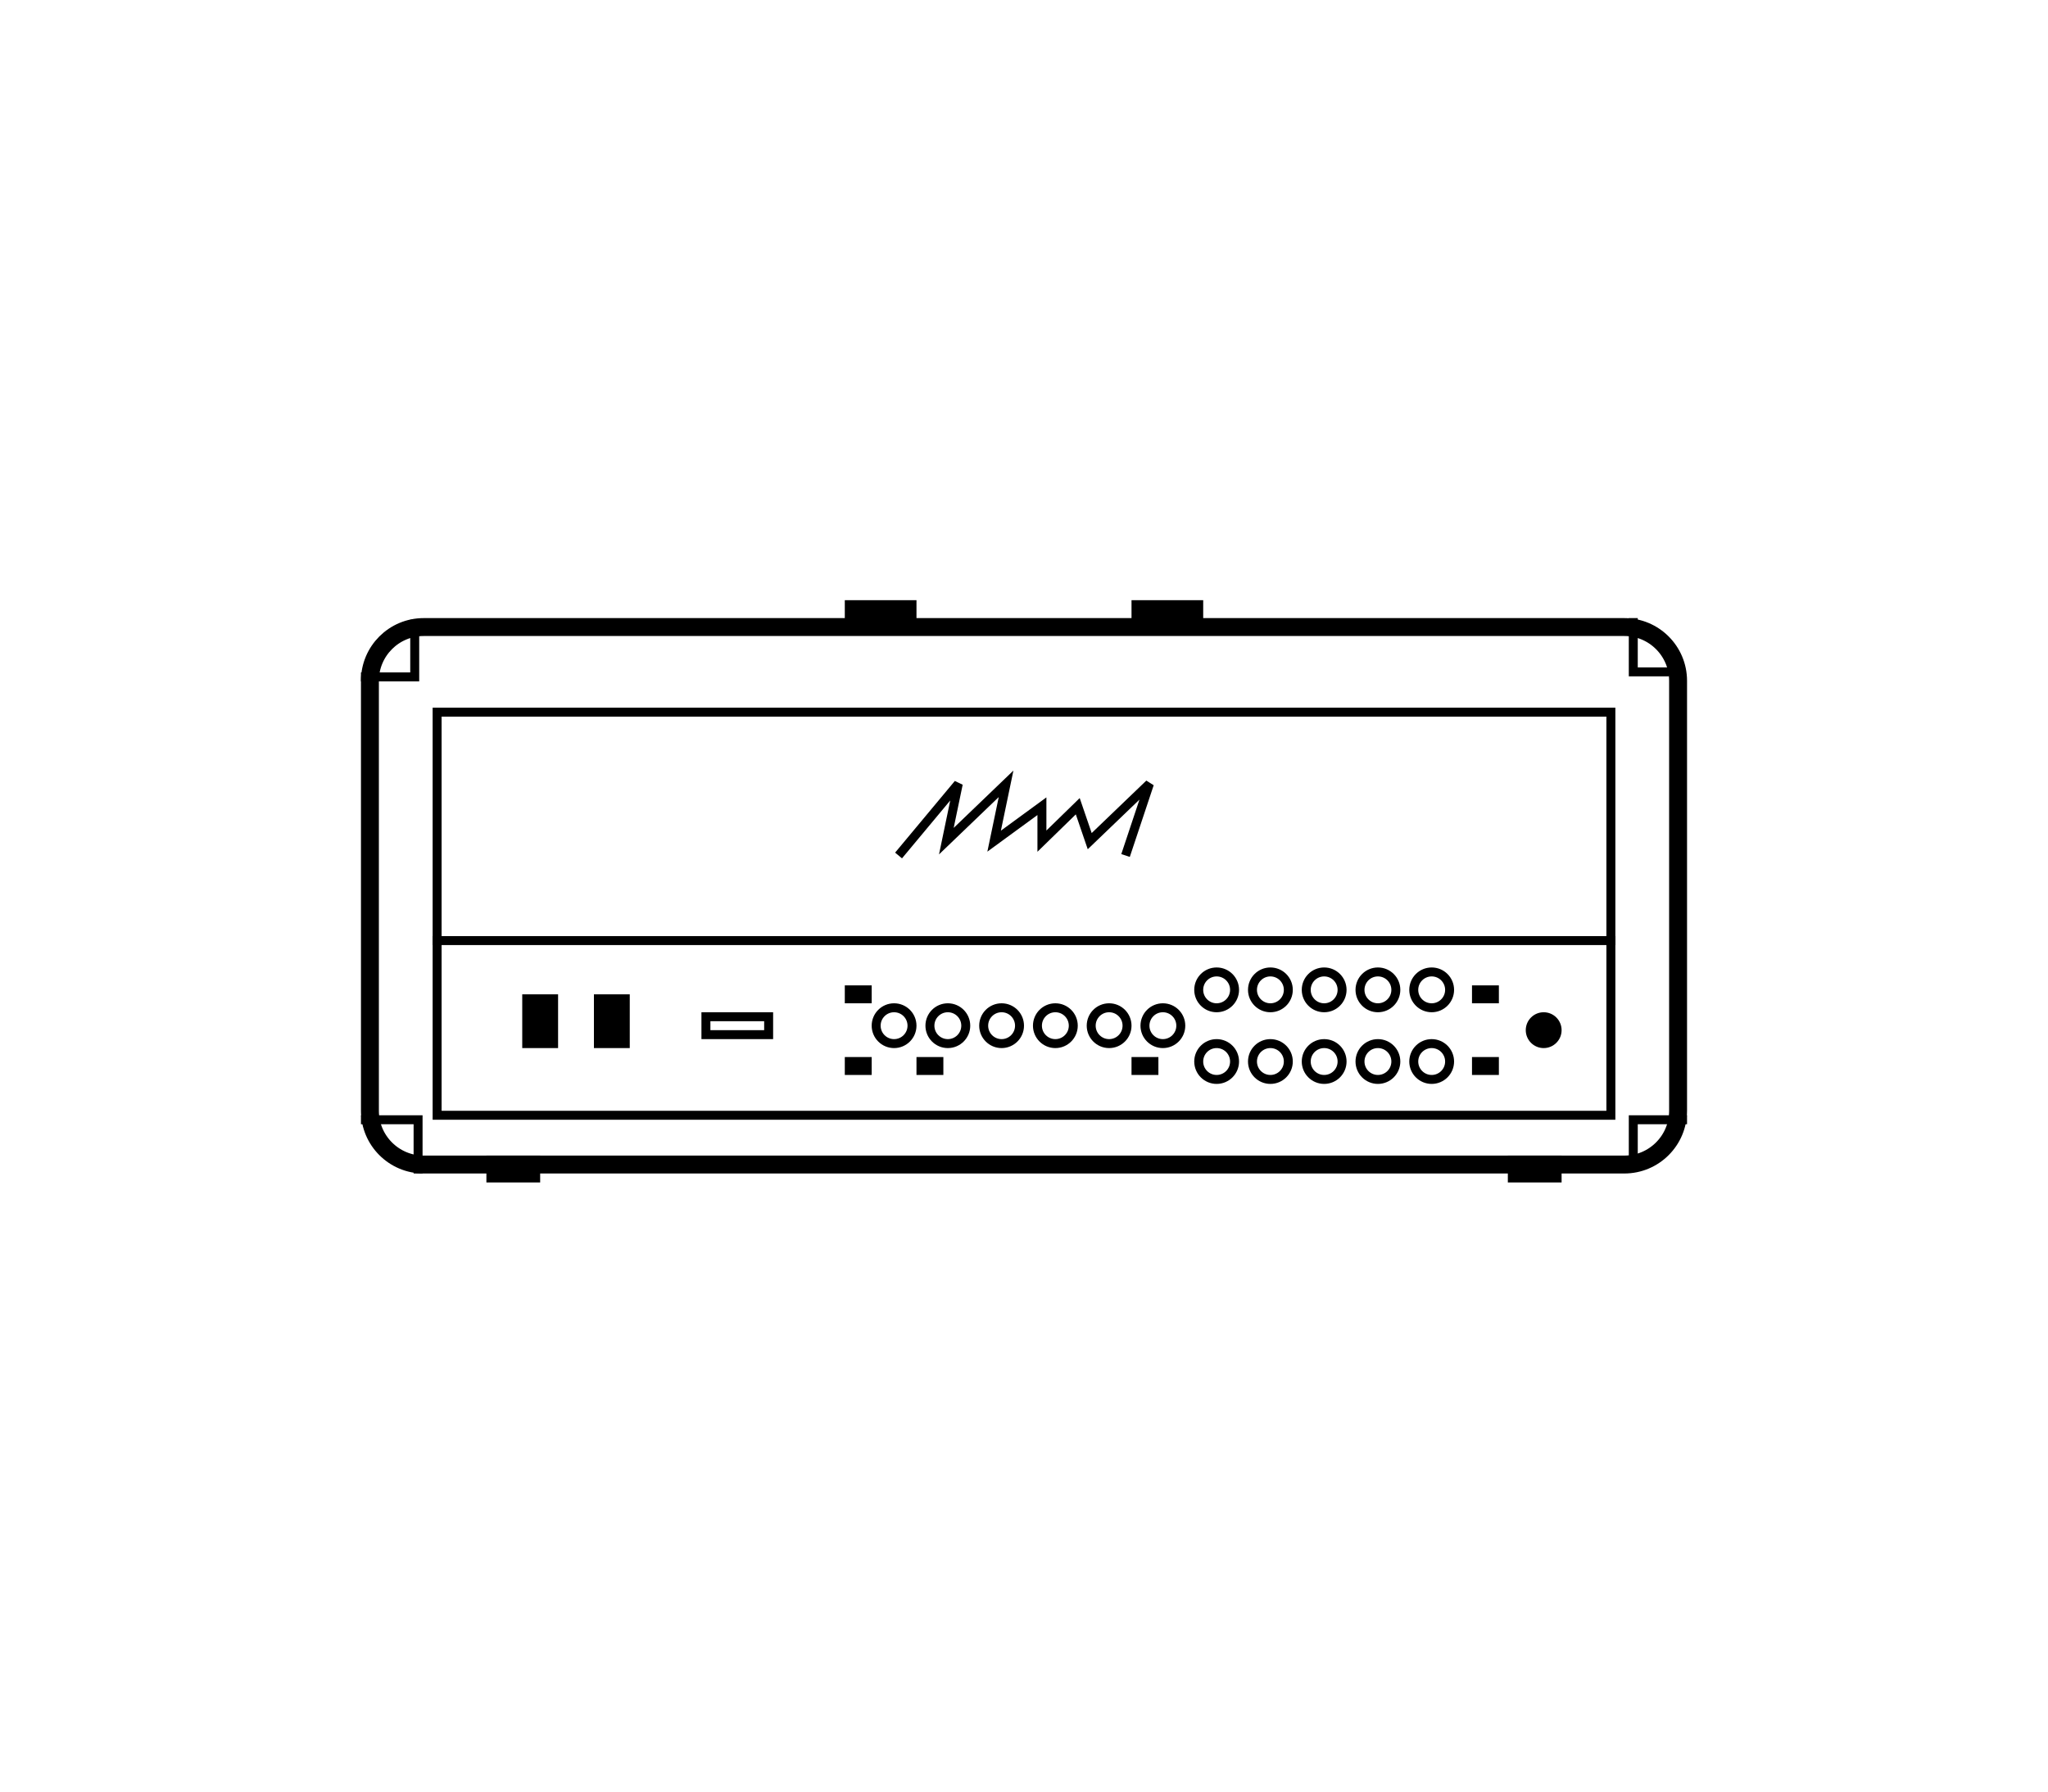
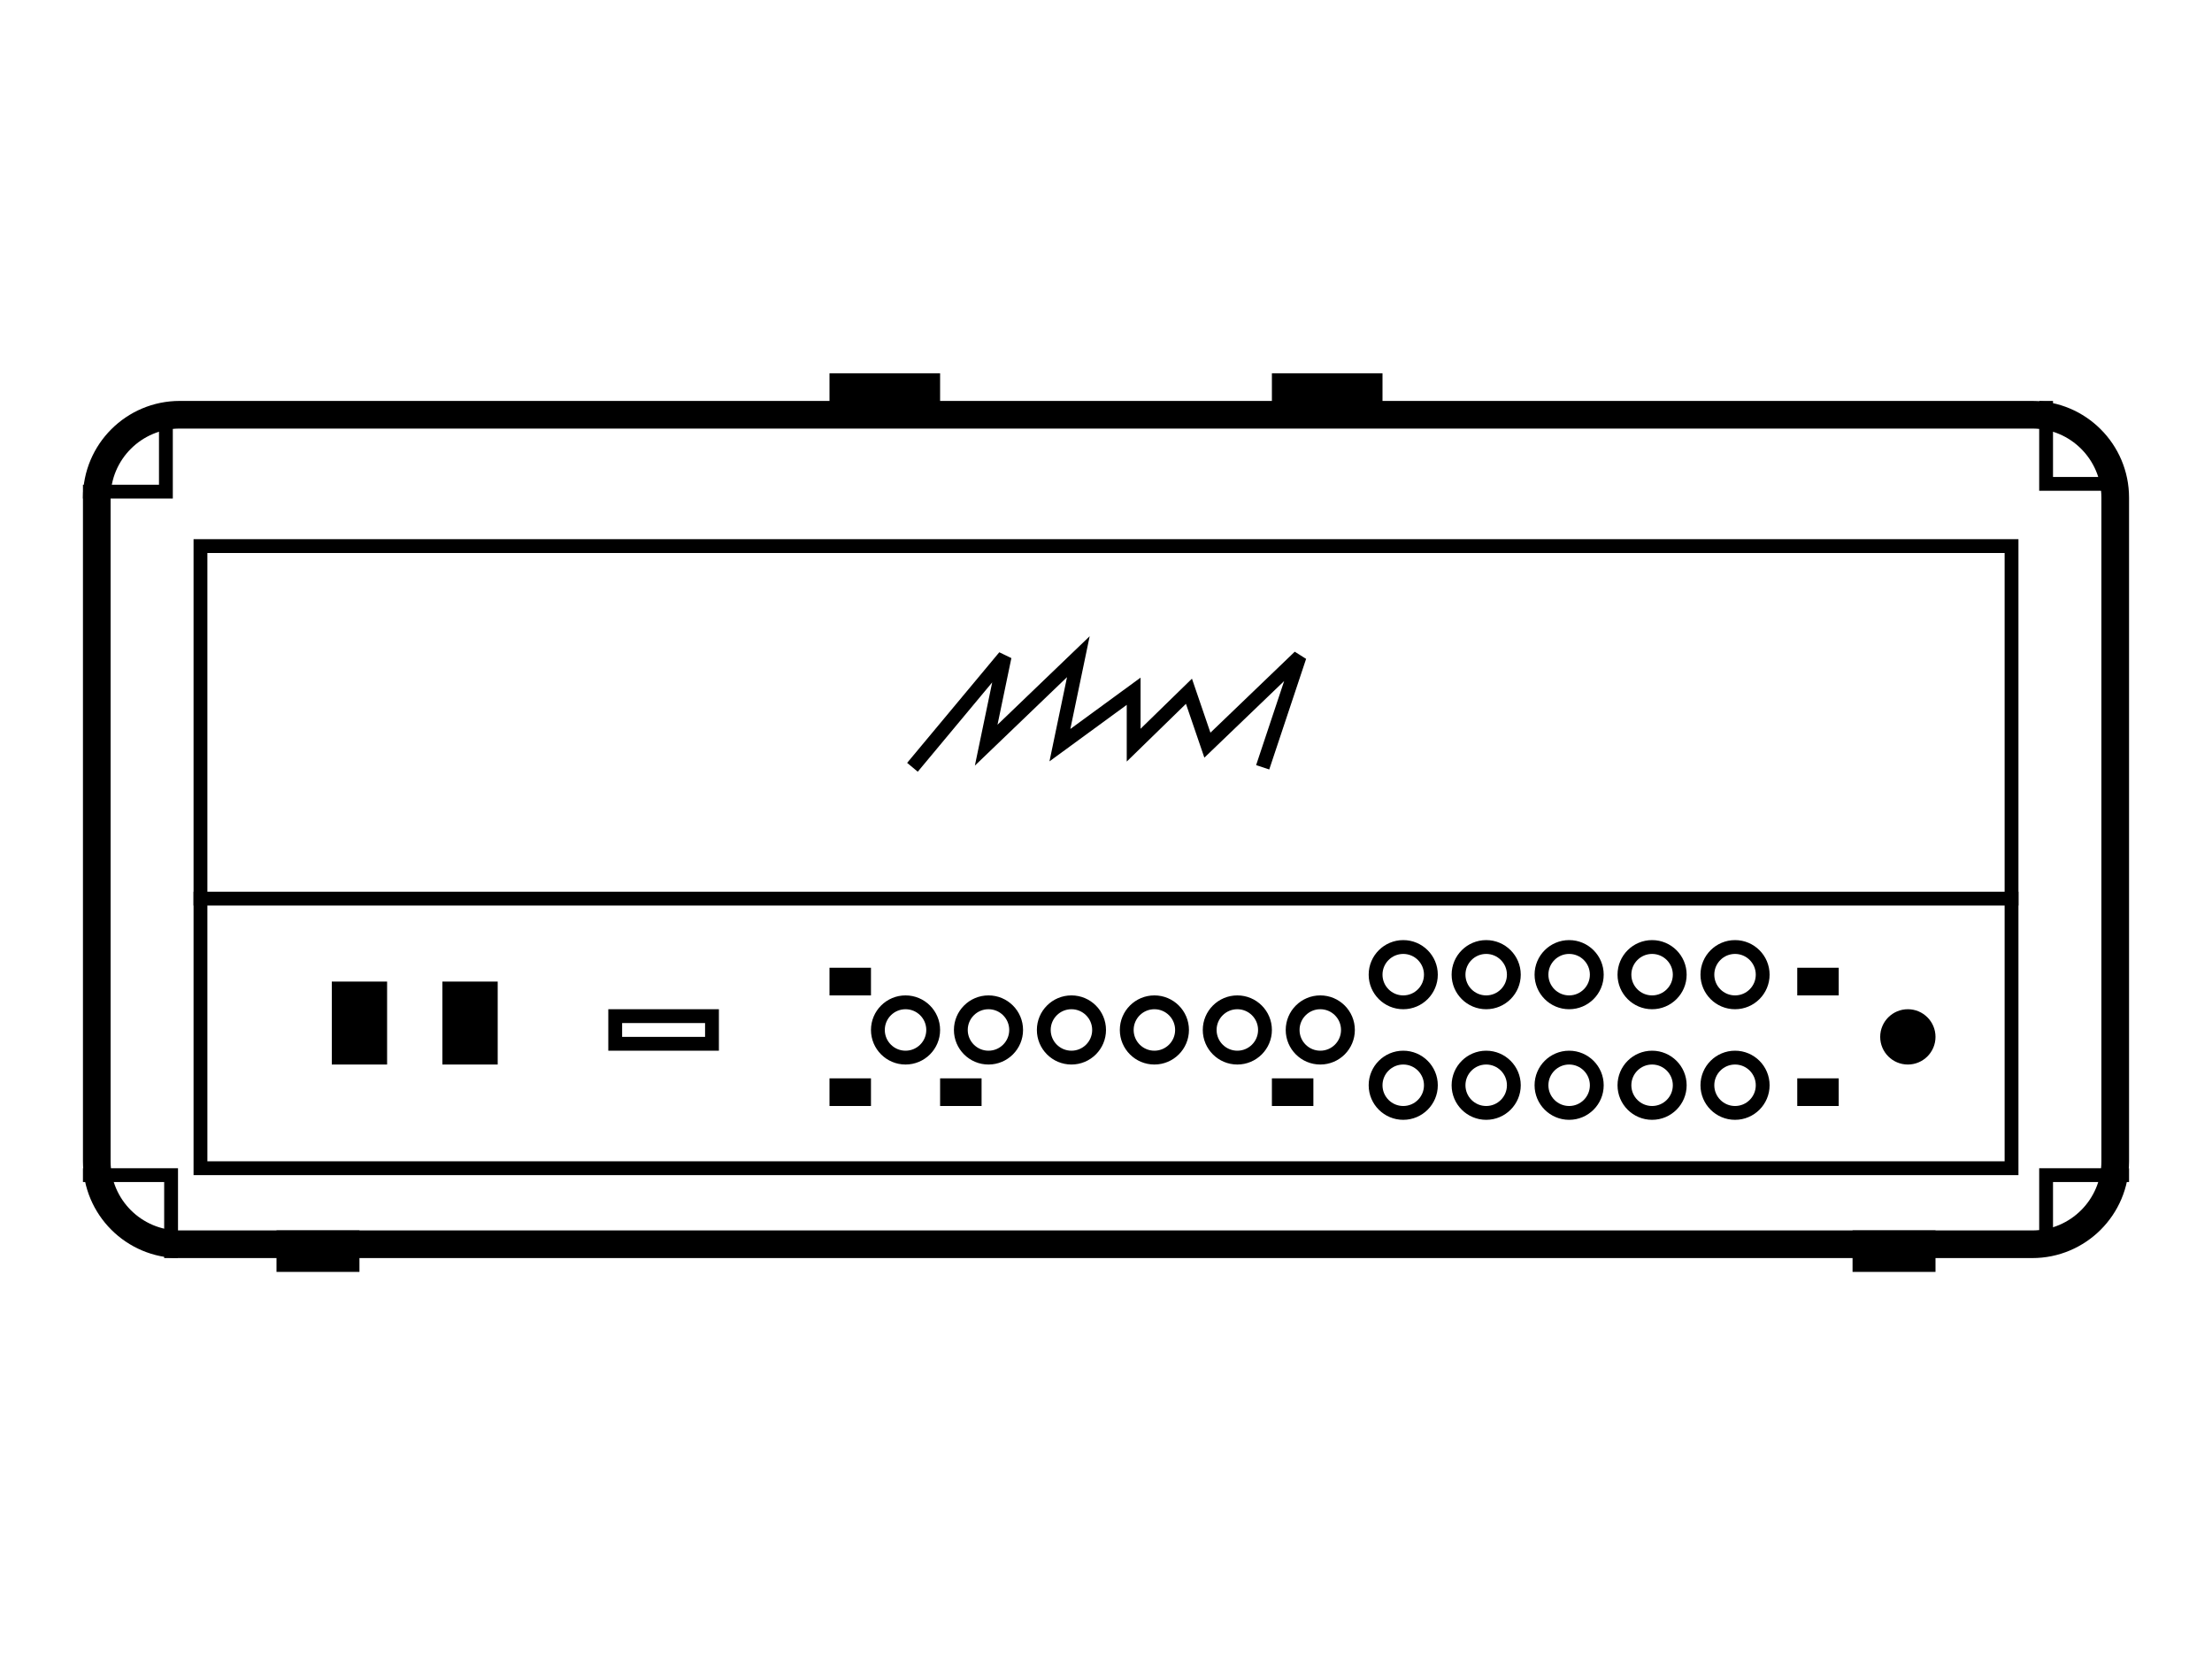
- <svg xmlns="http://www.w3.org/2000/svg" viewBox="0 0 100 100" preserveAspectRatio="xMidYMid meet" height="700px" width="800px">
+ <svg xmlns="http://www.w3.org/2000/svg" viewBox="10 26 80 48" preserveAspectRatio="xMidYMid meet" height="600px" width="800px">
  <g stroke="none" stroke-width="1" fill="none" fill-rule="evenodd">
    <g>
      <g transform="translate(13, 33.5)">
        <rect fill="#000000" x="9" y="22" width="2" height="3" />
        <rect fill="#000000" x="13" y="22" width="2" height="3" />
        <rect stroke="#000000" stroke-width="0.5" x="19.25" y="23.25" width="3.5" height="1" />
        <g>
          <g transform="translate(0, 1)">
            <rect stroke="#000000" x="0.5" y="0.5" width="73" height="30" rx="3" />
            <circle fill="#000000" cx="66" cy="23" r="1" />
            <path d="M4,18 L70,18" stroke="#000000" stroke-width="0.5" />
          </g>
          <path d="M27,22 L28.5,22" stroke="#000000" />
          <path d="M43,0.75 L47,0.75" stroke="#000000" stroke-width="1.5" />
          <path d="M27,0.75 L31,0.75" stroke="#000000" stroke-width="1.5" />
          <path d="M7,31.75 L10,31.75" stroke="#000000" stroke-width="1.5" />
          <path d="M64,31.75 L67,31.75" stroke="#000000" stroke-width="1.5" />
          <path d="M27,26 L28.5,26" stroke="#000000" />
          <path d="M31,26 L32.5,26" stroke="#000000" />
          <path d="M43,26 L44.5,26" stroke="#000000" />
          <path d="M62,26 L63.5,26" stroke="#000000" />
          <path d="M62,22 L63.5,22" stroke="#000000" />
          <rect stroke="#000000" stroke-width="0.5" x="4.25" y="6.25" width="65.5" height="22.5" />
        </g>
        <circle stroke="#000000" stroke-width="0.5" cx="29.75" cy="23.75" r="1" />
        <circle stroke="#000000" stroke-width="0.5" cx="32.75" cy="23.75" r="1" />
        <circle stroke="#000000" stroke-width="0.5" cx="35.75" cy="23.75" r="1" />
        <circle stroke="#000000" stroke-width="0.5" cx="38.75" cy="23.75" r="1" />
        <circle stroke="#000000" stroke-width="0.5" cx="41.75" cy="23.75" r="1" />
        <circle stroke="#000000" stroke-width="0.5" cx="44.75" cy="23.75" r="1" />
        <circle stroke="#000000" stroke-width="0.5" cx="47.75" cy="21.75" r="1" />
        <circle stroke="#000000" stroke-width="0.5" cx="47.75" cy="25.75" r="1" />
        <circle stroke="#000000" stroke-width="0.5" cx="50.75" cy="21.75" r="1" />
        <circle stroke="#000000" stroke-width="0.5" cx="50.75" cy="25.75" r="1" />
        <circle stroke="#000000" stroke-width="0.5" cx="53.75" cy="21.75" r="1" />
        <circle stroke="#000000" stroke-width="0.5" cx="53.75" cy="25.75" r="1" />
        <circle stroke="#000000" stroke-width="0.5" cx="59.75" cy="21.75" r="1" />
        <circle stroke="#000000" stroke-width="0.5" cx="59.75" cy="25.75" r="1" />
        <circle stroke="#000000" stroke-width="0.5" cx="56.75" cy="21.75" r="1" />
        <circle stroke="#000000" stroke-width="0.5" cx="56.75" cy="25.75" r="1" />
        <polyline stroke="#000000" stroke-width="0.5" points="0 4.281 3 4.281 3 1.094" />
        <polyline stroke="#000000" stroke-width="0.5" transform="translate(1.59375, 30.5) rotate(270) translate(-1.59375, -30.5) " points="0.094 32.094 3.094 32.094 3.094 28.906" />
        <polyline stroke="#000000" stroke-width="0.5" transform="translate(72.5, 30.25) rotate(180) translate(-72.5, -30.25) " points="71 31.5 74 31.5 74 29" />
        <polyline stroke="#000000" stroke-width="0.5" transform="translate(72, 2.5) rotate(90) translate(-72, -2.5) " points="70.5 3.5 73.5 3.5 73.5 1.5" />
      </g>
      <path d="M43,47.75 L46.333,43.75 L45.667,46.95 L49,43.75 L48.333,46.95 L51,45 L51,46.95 L53,45 L53.667,46.95 L57,43.75 L55.667,47.75" stroke="#000000" stroke-width="0.5" />
    </g>
  </g>
</svg>
